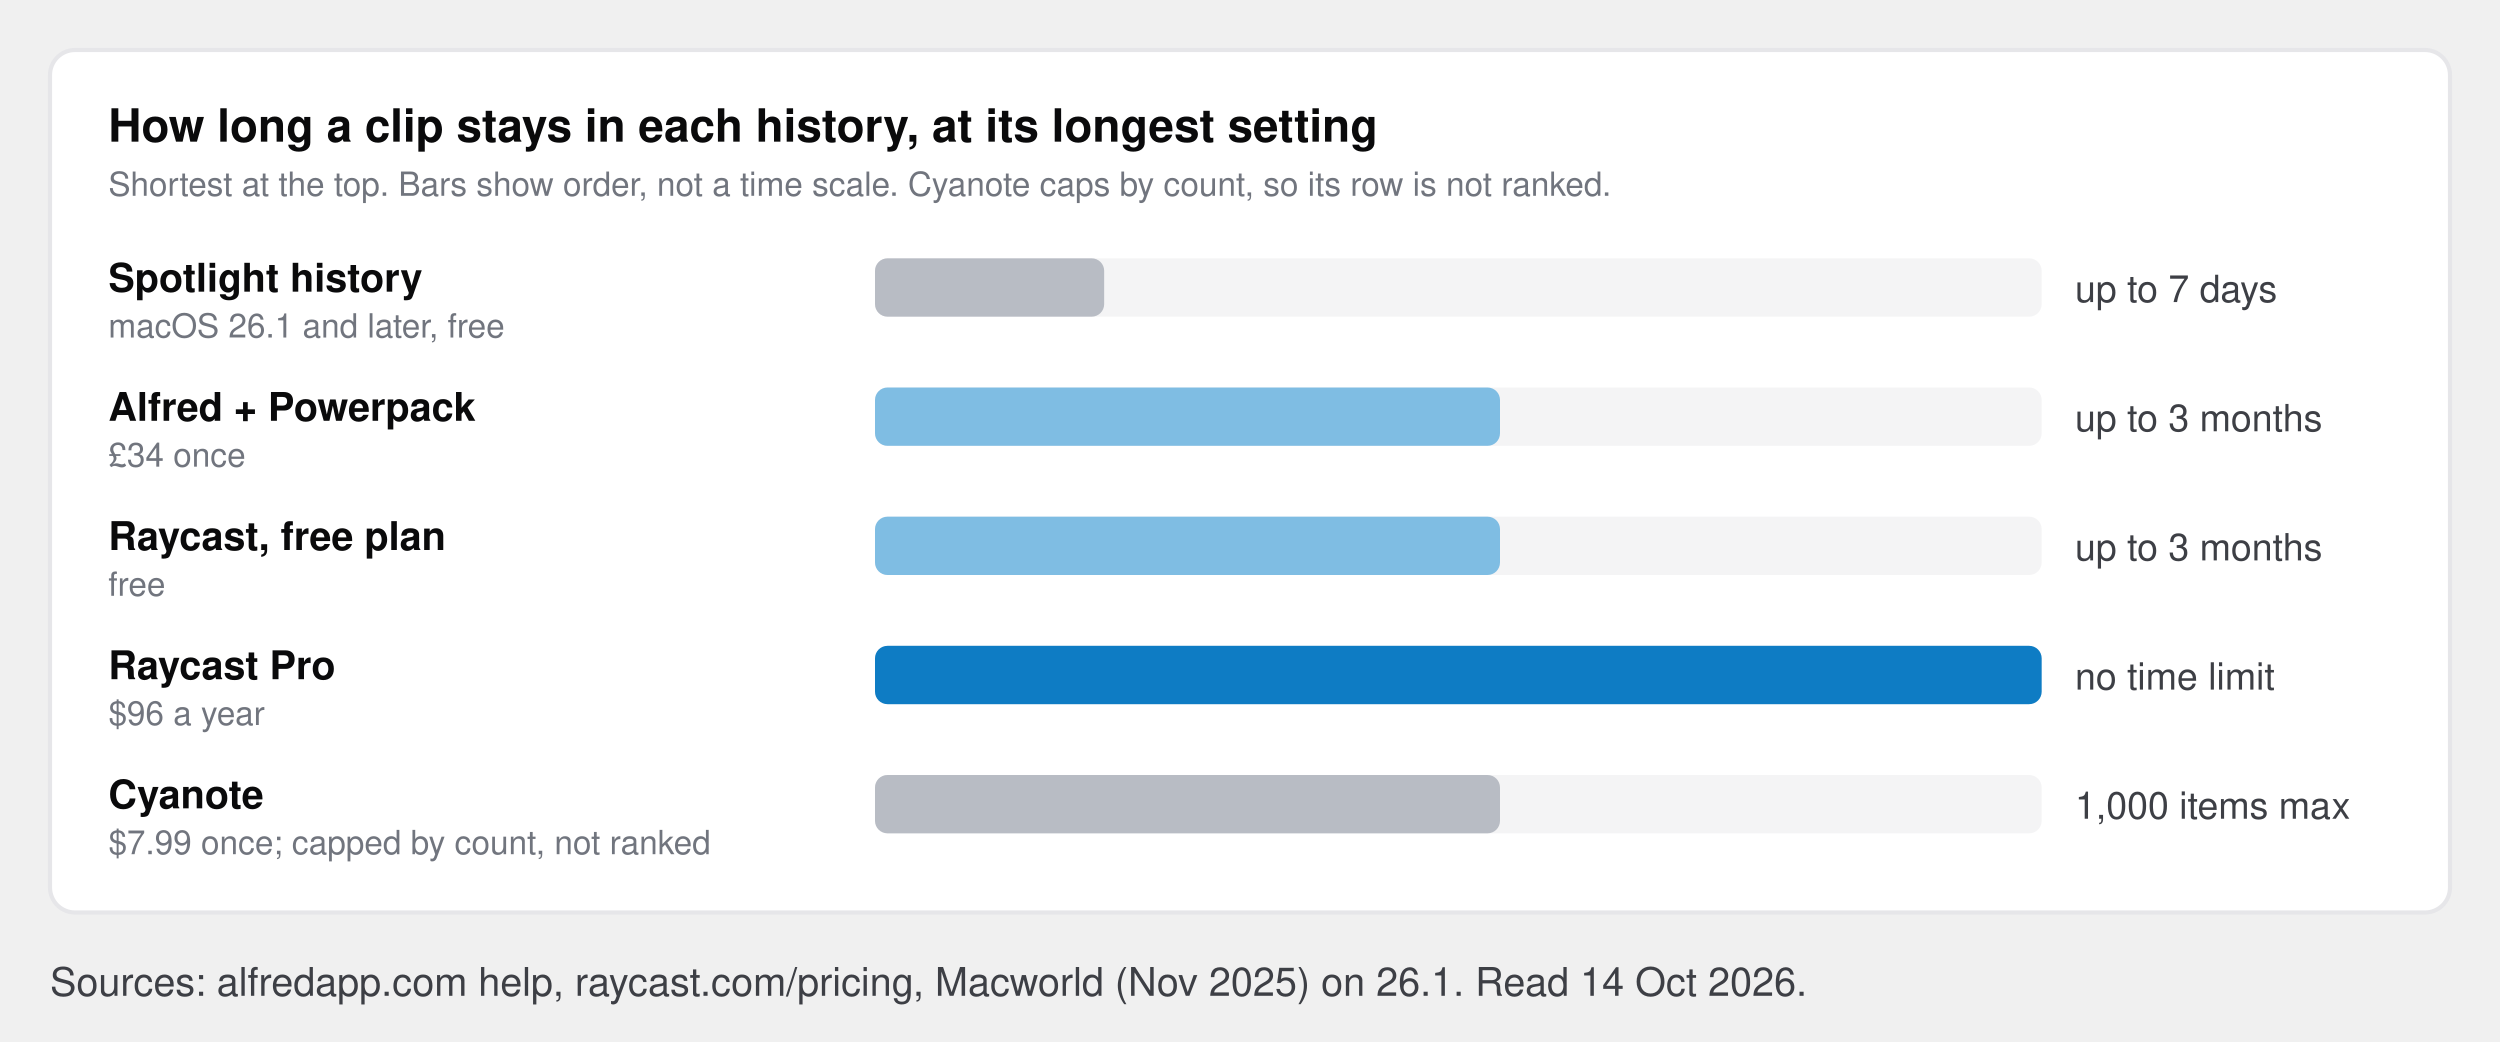
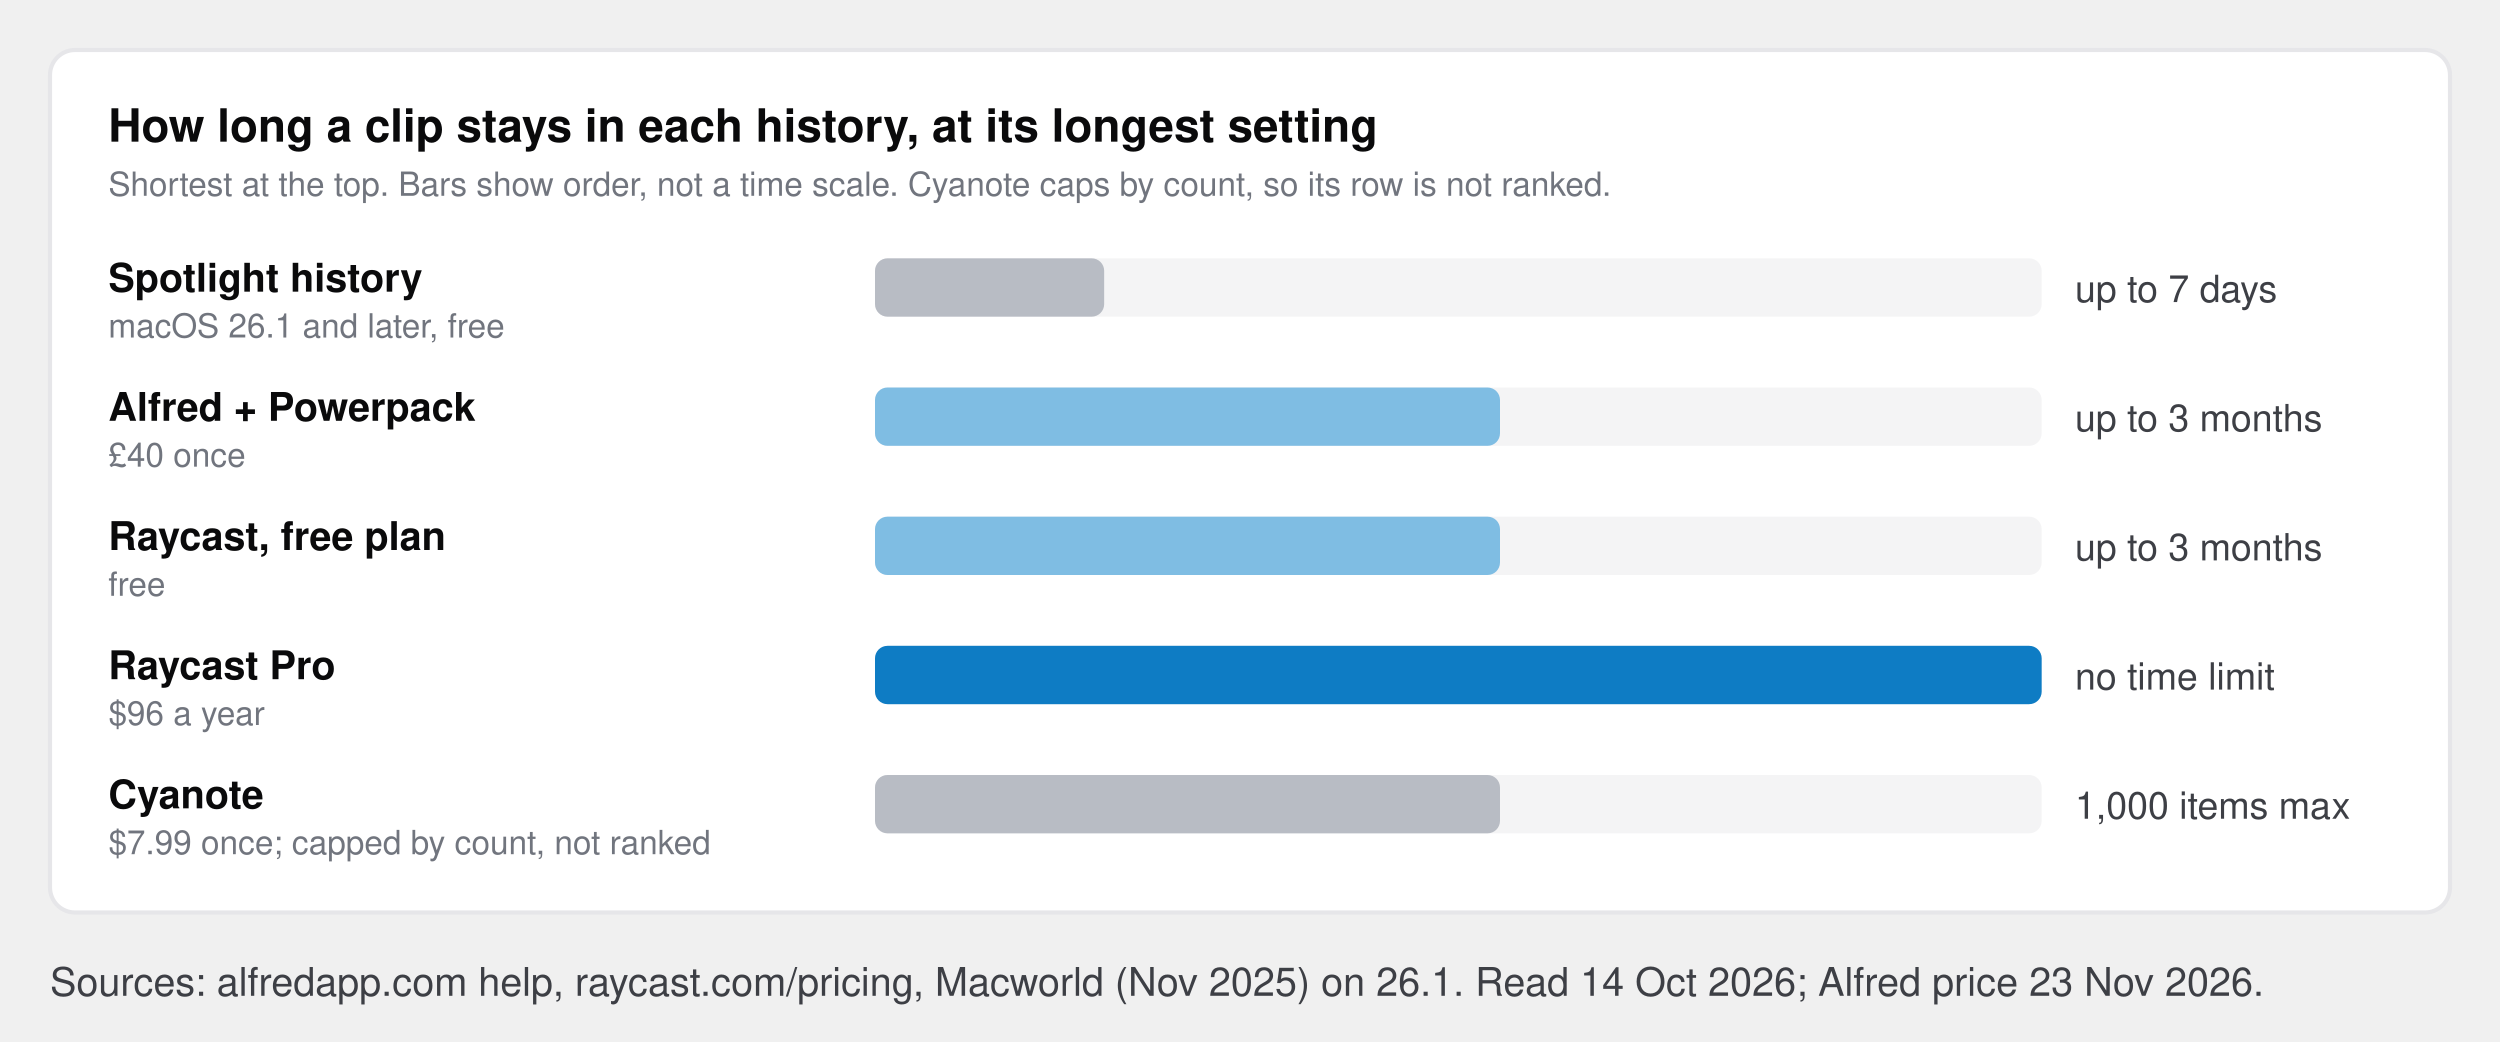
<svg xmlns="http://www.w3.org/2000/svg" viewBox="0 0 1200 500" width="1200" height="500" role="img" aria-labelledby="acr-title acr-desc">
  <style>
    text { font-family: -apple-system, BlinkMacSystemFont, "Segoe UI", Helvetica, Arial, sans-serif; }
    .h    { font-size: 22px; font-weight: 600; fill: #0a0a0b; }
    .lbl  { font-size: 19px; font-weight: 600; fill: #0a0a0b; }
    .sub  { font-size: 16px; fill: #71757e; }
    .val  { font-size: 18px; fill: #3d3f45; }
    .card { fill: #ffffff; stroke: #e6e6e9; stroke-width: 2; }
    .track{ fill: #f4f4f5; }
    .low  { fill: #b8bcc4; }
    .mid  { fill: #7fbde3; }
    .high { fill: #0e7cc4; }
    .foot { font-size: 19px; fill: #3d3f45; }
  </style>
  <rect class="card" x="24" y="24" width="1152" height="414" rx="12" />
  <text class="h" x="52" y="68">How long a clip stays in each history, at its longest setting</text>
  <text class="sub" x="52" y="94">Shortest at the top. Bars show order, not a time scale. Cyanote caps by count, so its row is not ranked.</text>
  <text class="lbl" x="52" y="140">Spotlight history</text>
  <text class="sub" x="52" y="162">macOS 26.1 and later, free</text>
  <rect class="track" x="420" y="124" width="560" height="28" rx="6" />
  <rect class="low" x="420" y="124" width="110" height="28" rx="6" />
  <text class="val" x="996" y="145">up to 7 days</text>
  <text class="lbl" x="52" y="202">Alfred + Powerpack</text>
-   <text class="sub" x="52" y="224">£34 once</text>
+   <text class="sub" x="52" y="224">£40 once</text>
  <rect class="track" x="420" y="186" width="560" height="28" rx="6" />
  <rect class="mid" x="420" y="186" width="300" height="28" rx="6" />
  <text class="val" x="996" y="207">up to 3 months</text>
  <text class="lbl" x="52" y="264">Raycast, free plan</text>
  <text class="sub" x="52" y="286">free</text>
  <rect class="track" x="420" y="248" width="560" height="28" rx="6" />
  <rect class="mid" x="420" y="248" width="300" height="28" rx="6" />
  <text class="val" x="996" y="269">up to 3 months</text>
  <text class="lbl" x="52" y="326">Raycast Pro</text>
  <text class="sub" x="52" y="348">$96 a year</text>
  <rect class="track" x="420" y="310" width="560" height="28" rx="6" />
  <rect class="high" x="420" y="310" width="560" height="28" rx="6" />
  <text class="val" x="996" y="331">no time limit</text>
  <text class="lbl" x="52" y="388">Cyanote</text>
  <text class="sub" x="52" y="410">$7.99 once; capped by count, not ranked</text>
  <rect class="track" x="420" y="372" width="560" height="28" rx="6" />
  <rect class="low" x="420" y="372" width="300" height="28" rx="6" />
  <text class="val" x="996" y="393">1,000 items max</text>
-   <text class="foot" x="24" y="478">Sources: alfredapp.com help, raycast.com/pricing, Macworld (Nov 2025) on 26.1. Read 14 Oct 2026.</text>
+   <text class="foot" x="24" y="478">Sources: alfredapp.com help, raycast.com/pricing, Macworld (Nov 2025) on 26.1. Read 14 Oct 2026; Alfred price 23 Nov 2026.</text>
</svg>
